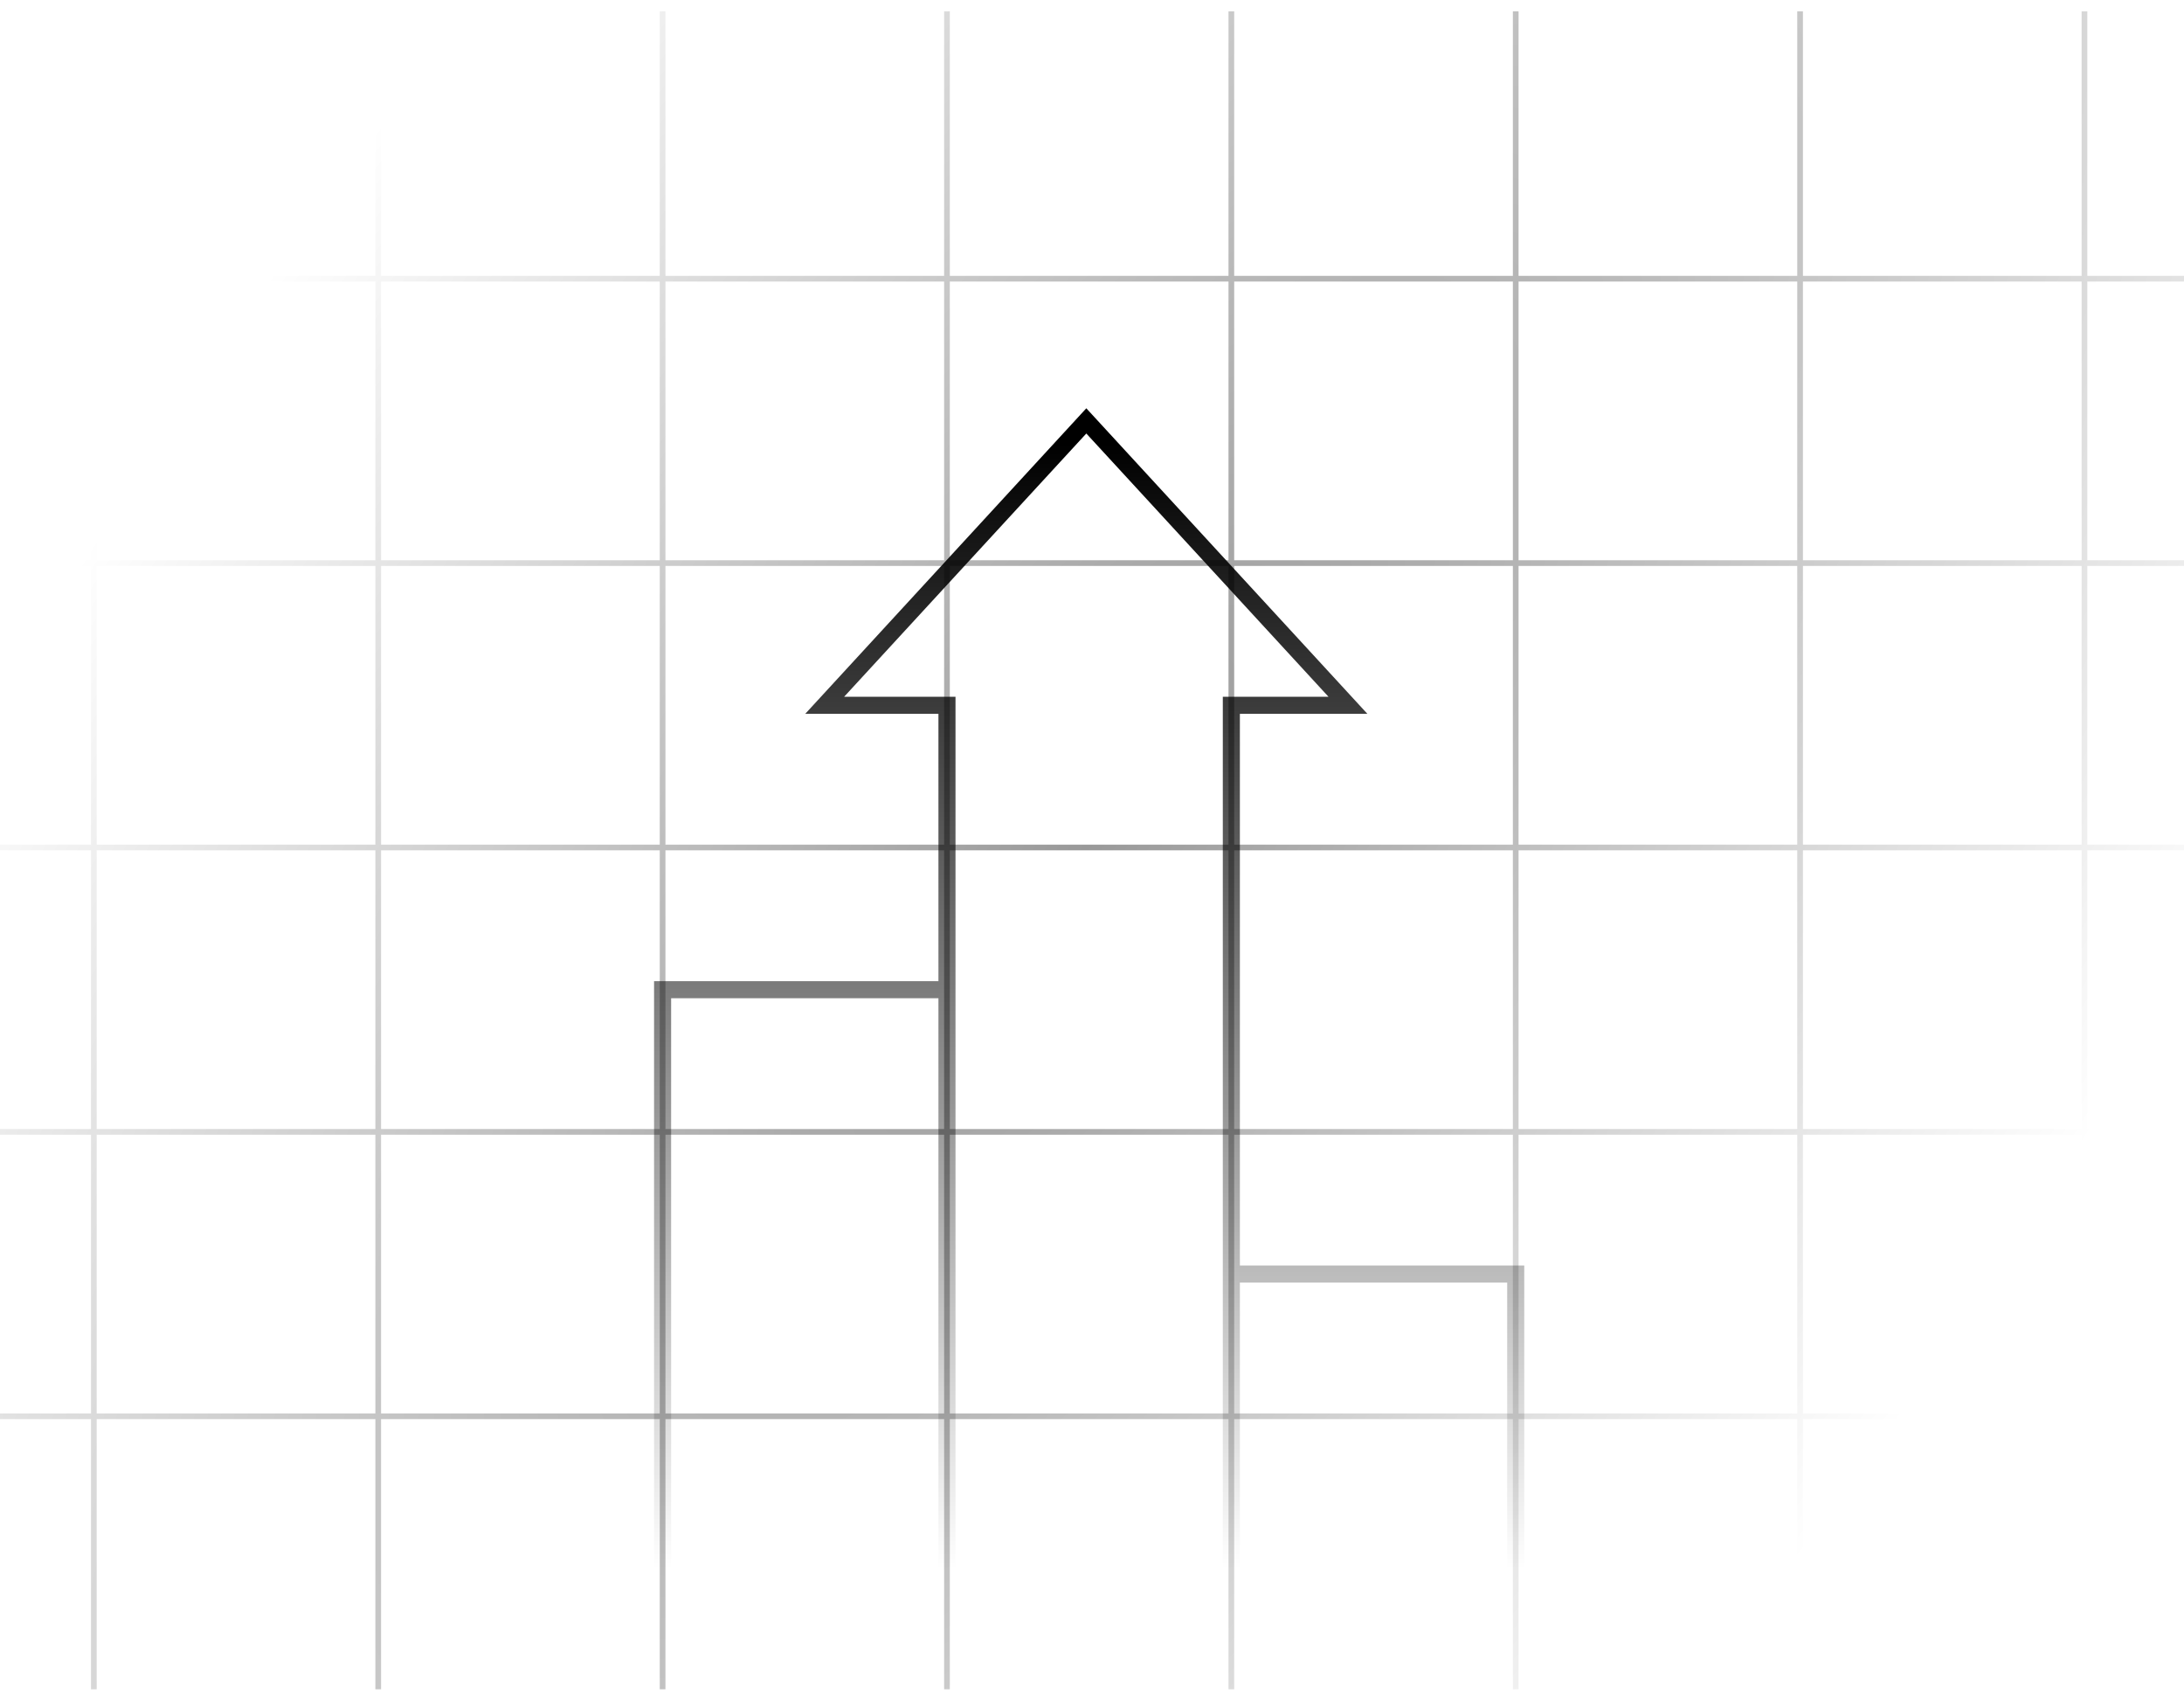
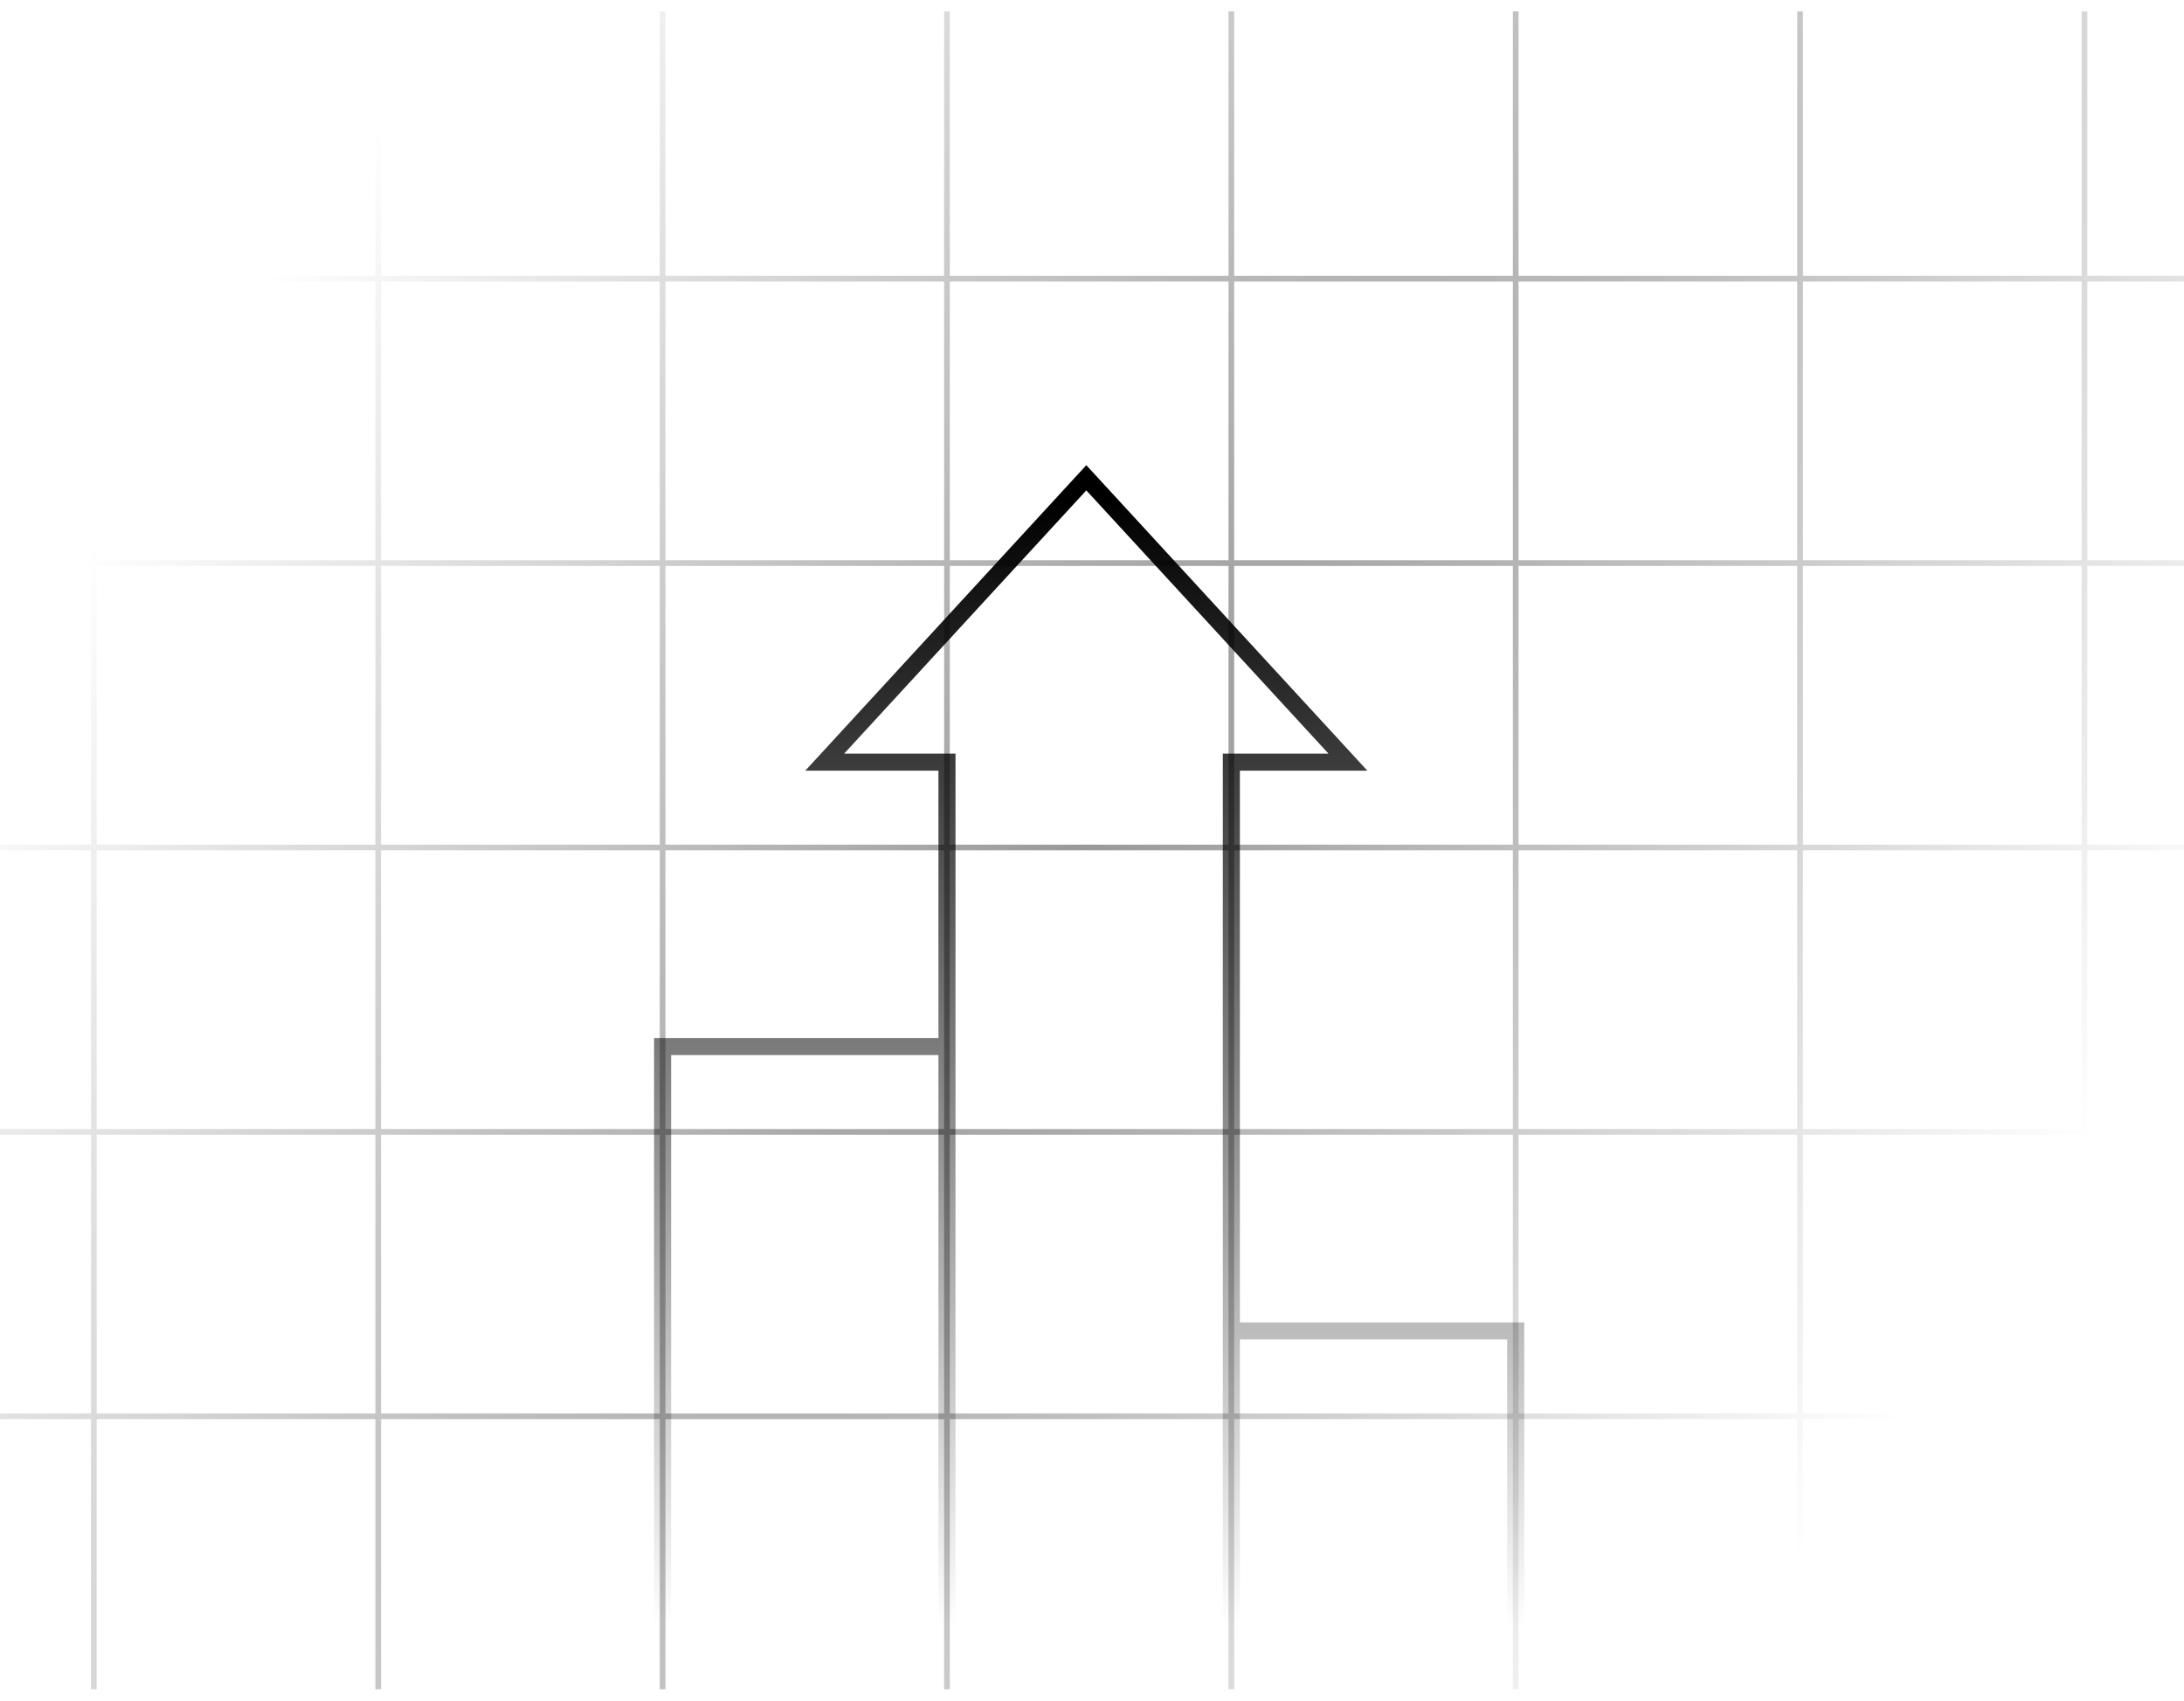
<svg xmlns="http://www.w3.org/2000/svg" width="384" height="299" viewBox="0 0 384 299" fill="none">
  <path d="M216.5 2V49M216.5 49V99M216.5 49H166.5M216.5 49H266.5M216.5 99V149M216.5 99H166.5M216.5 99H266.5M216.5 149V199M216.5 149H166.5M216.5 149H266.5M216.5 199V249M216.5 199H166.5M216.5 199H266.5M216.5 249V297M216.5 249H166.5M216.5 249H266.5M266.5 2V49M266.5 49V99M266.5 49H316.5M266.5 99V149M266.5 99H316.5M266.5 149V199M266.5 149H316.5M266.5 199V249M266.5 199H316.5M266.5 249V297M266.5 249H316.5M316.5 2V49M316.5 49V99M316.5 49H366.5M316.5 99V149M316.5 99H366.5M316.5 149V199M316.5 149H366.5M316.5 199V249M316.5 199H366.5M316.5 249V297M316.5 249H366.5M366.5 2V49M366.5 49V99M366.5 49H416.5M366.5 99V149M366.5 99H416.5M366.5 149V199M366.5 149H416.5M366.5 199V249M366.5 199H416.5M366.5 249V297M366.5 249H416.5M416.5 2V49M416.5 49V99M416.5 49H466.5M416.5 99V149M416.5 99H466.5M416.5 149V199M416.5 149H466.5M416.5 199V249M416.5 199H466.5M416.5 249V297M416.5 249H466.5M466.5 2V49M466.5 49V99M466.5 49H516.5M466.5 99V149M466.5 99H516.5M466.5 149V199M466.5 149H516.5M466.5 199V249M466.5 199H516.5M466.5 249V297M466.5 249H516.5M516.5 2V49M516.5 49V99M516.5 49H558.5M516.5 99V149M516.5 99H558.5M516.5 149V199M516.5 149H558.5M516.5 199V249M516.5 199H558.5M516.5 249V297M516.5 249H558.5M166.5 249V199M166.5 249V297M166.5 249H116.5M166.5 199V149M166.5 199H116.5M166.5 149V99M166.5 149H116.5M166.5 99V49M166.5 99H116.5M166.5 49V2M166.5 49H116.5M558.5 -1H-175.5M-133.5 2V49M-133.5 49V99M-133.5 49H-175.5M-133.5 49H-83.5M-133.5 99V149M-133.5 99H-175.5M-133.5 99H-83.5M-133.5 149V199M-133.5 149H-175.5M-133.5 149H-83.5M-133.5 199V249M-133.5 199H-175.5M-133.5 199H-83.5M-133.5 249V297M-133.5 249H-175.5M-133.5 249H-83.5M-83.5 2V49M-83.5 49V99M-83.5 49H-33.5M-83.5 99V149M-83.5 99H-33.5M-83.5 149V199M-83.5 149H-33.5M-83.5 199V249M-83.5 199H-33.5M-83.5 249V297M-83.5 249H-33.5M-33.5 2V49M-33.5 49V99M-33.5 49H16.5M-33.5 99V149M-33.5 99H16.5M-33.5 149V199M-33.5 149H16.5M-33.5 199V249M-33.5 199H16.5M-33.5 249V297M-33.5 249H16.5M16.5 2V49M16.5 49V99M16.5 49H66.5M16.5 99V149M16.5 99H66.5M16.5 149V199M16.5 149H66.5M16.5 199V249M16.5 199H66.5M16.5 249V297M16.5 249H66.5M66.5 2V49M66.5 49V99M66.5 49H116.5M66.5 99V149M66.5 99H116.5M66.5 149V199M66.5 149H116.5M66.5 199V249M66.5 199H116.5M66.5 249V297M66.5 249H116.5M116.5 2V49M116.5 49V99M116.5 99V149M116.5 149V199M116.5 199V249M116.5 249V297" stroke="url(#paint0_radial_2_237)" stroke-opacity="0.4" />
-   <path opacity="1" d="M116.5 251V149H166.5M166.5 149V251M166.5 149V99H145L191 49L237 99H216.5V200.5M216.5 251V199H266.5V251" stroke="url(#paint1_linear_2_237)" stroke-width="3" transform="translate(0,25)" />
+   <path opacity="1" d="M116.5 251V149H166.5M166.5 149V251M166.5 149V99H145L191 49L237 99H216.5V200.5M216.5 251V199H266.5V251" stroke="url(#paint1_linear_2_237)" stroke-width="3" transform="translate(0,35)" />
  <defs>
    <radialGradient id="paint0_radial_2_237" cx="0" cy="0" r="1" gradientUnits="userSpaceOnUse" gradientTransform="translate(191.5 148) rotate(34.9245) scale(173.8 428.085)">
      <stop stop-color="#000000" />
      <stop offset="1" stop-color="#000000" stop-opacity="0" />
    </radialGradient>
    <linearGradient id="paint1_linear_2_237" x1="191.5" y1="53" x2="191.5" y2="251" gradientUnits="userSpaceOnUse">
      <stop />
      <stop offset="1" stop-opacity="0" />
    </linearGradient>
  </defs>
</svg>
